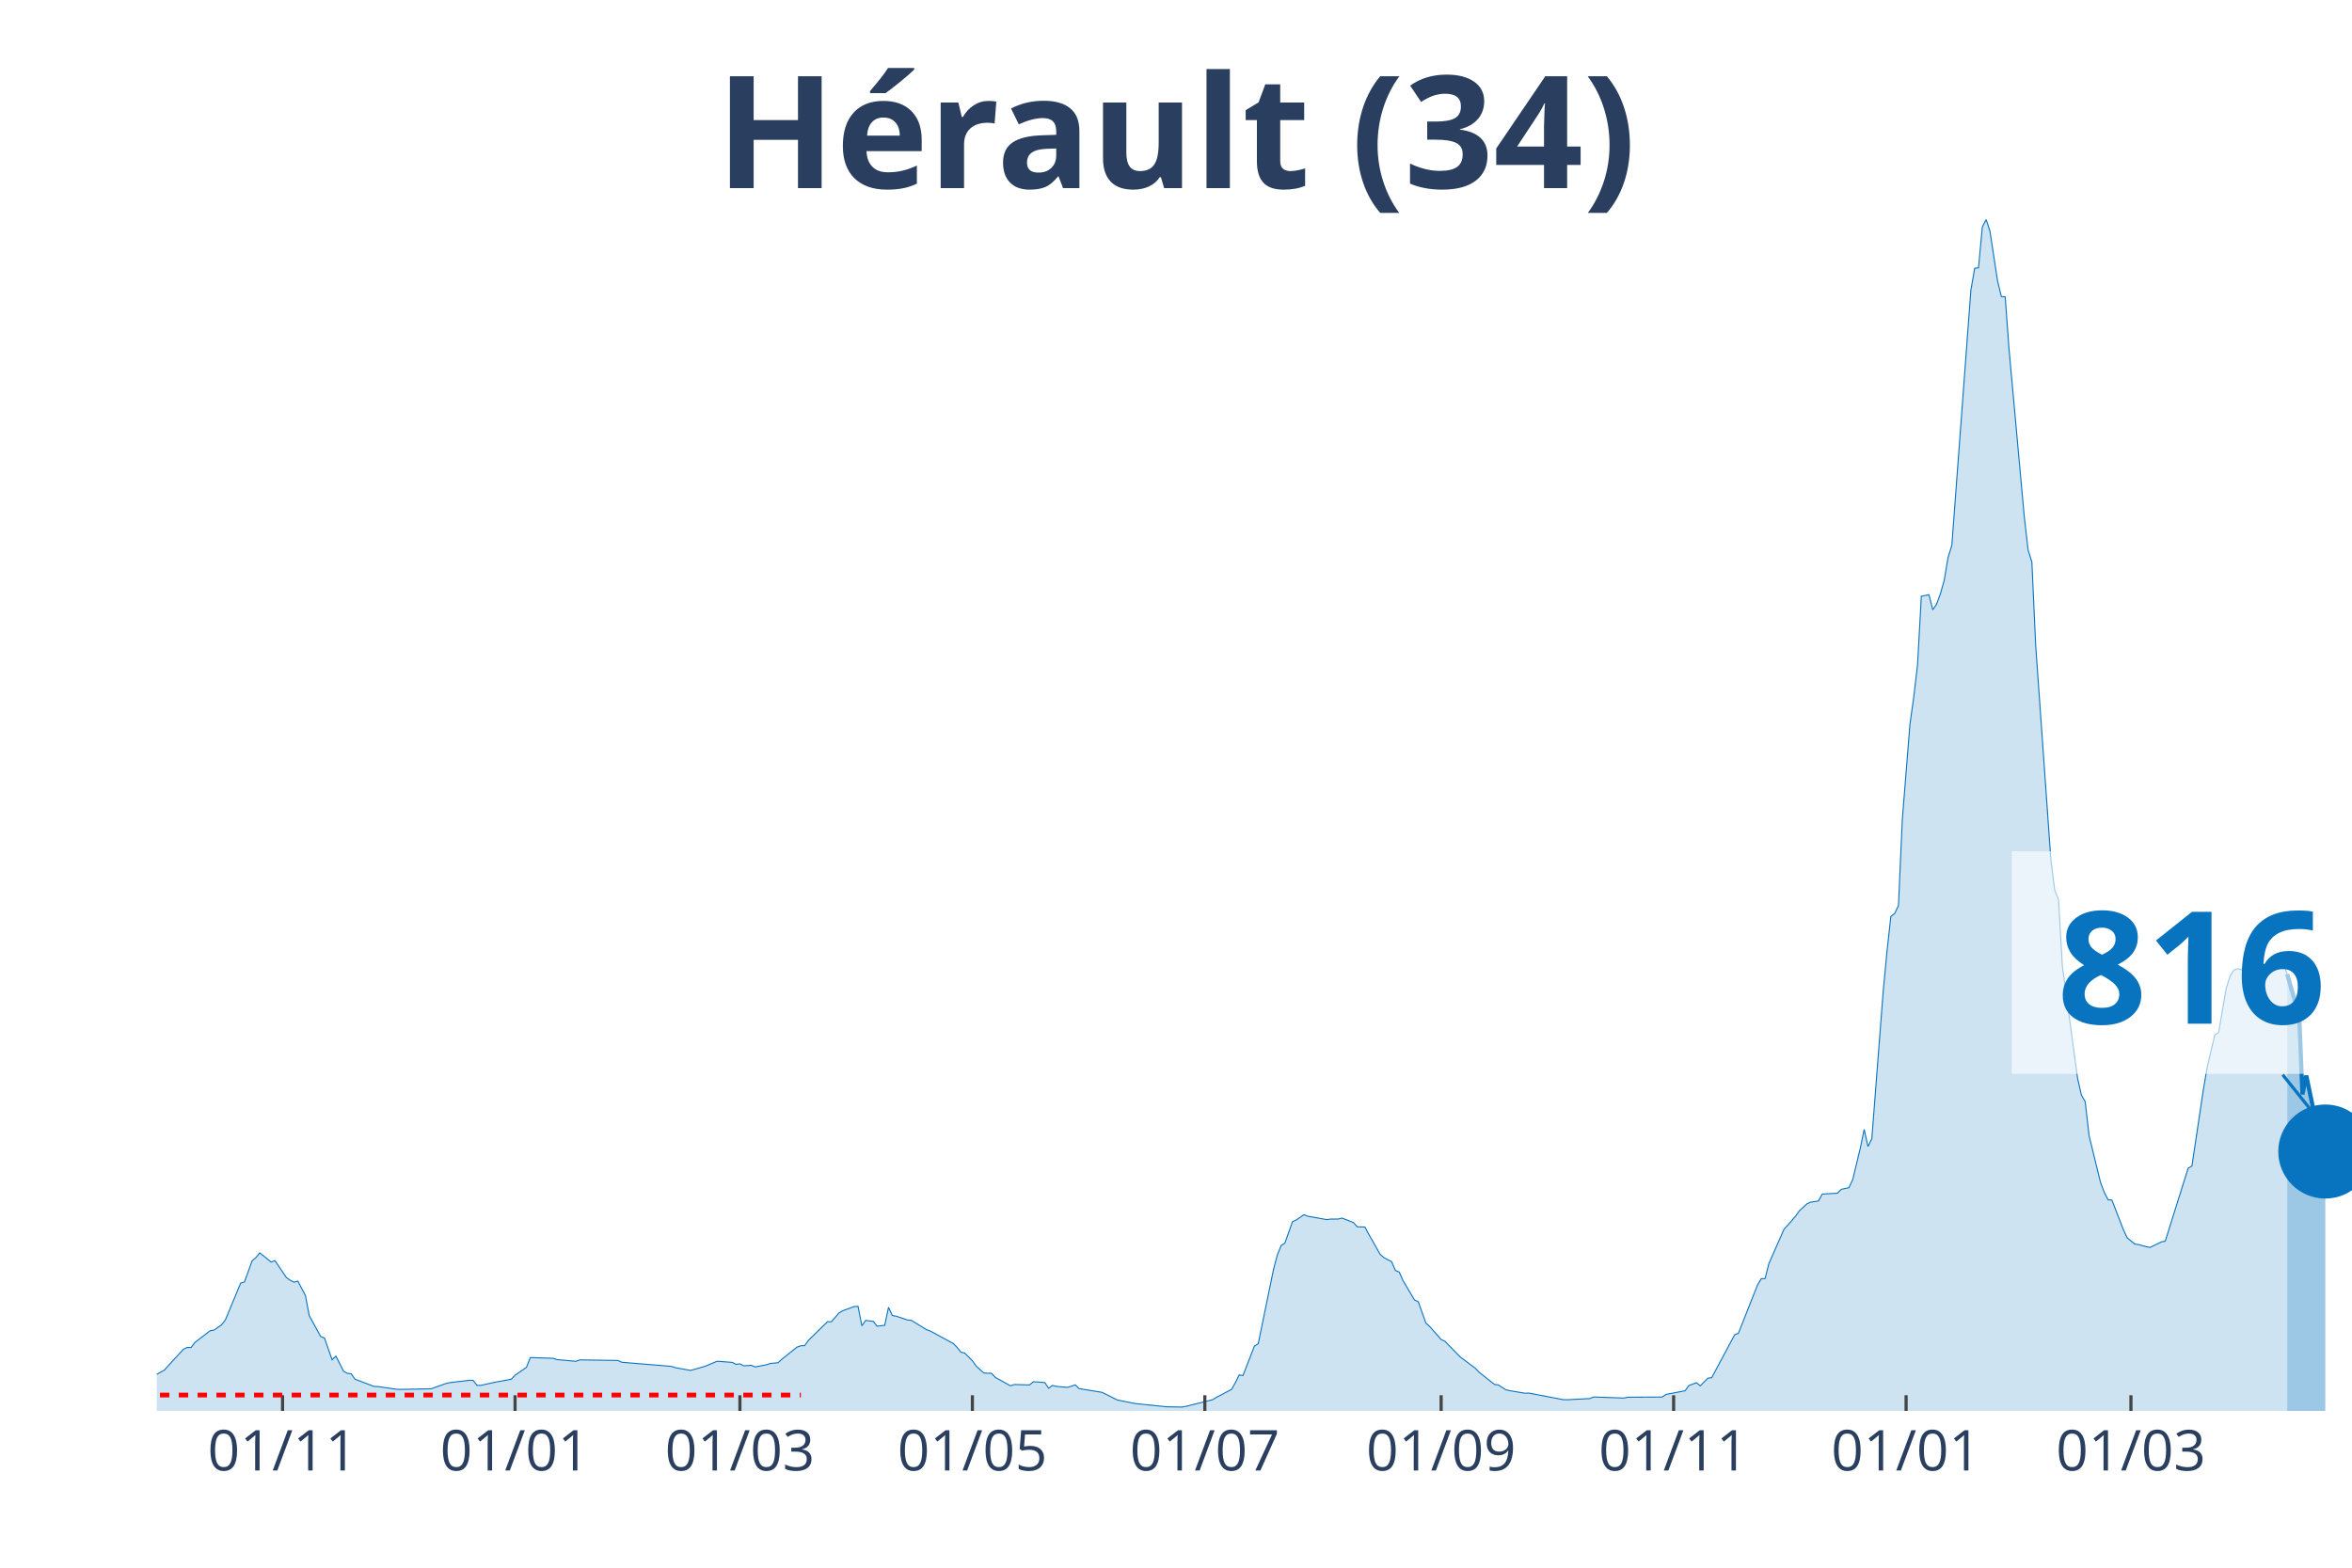
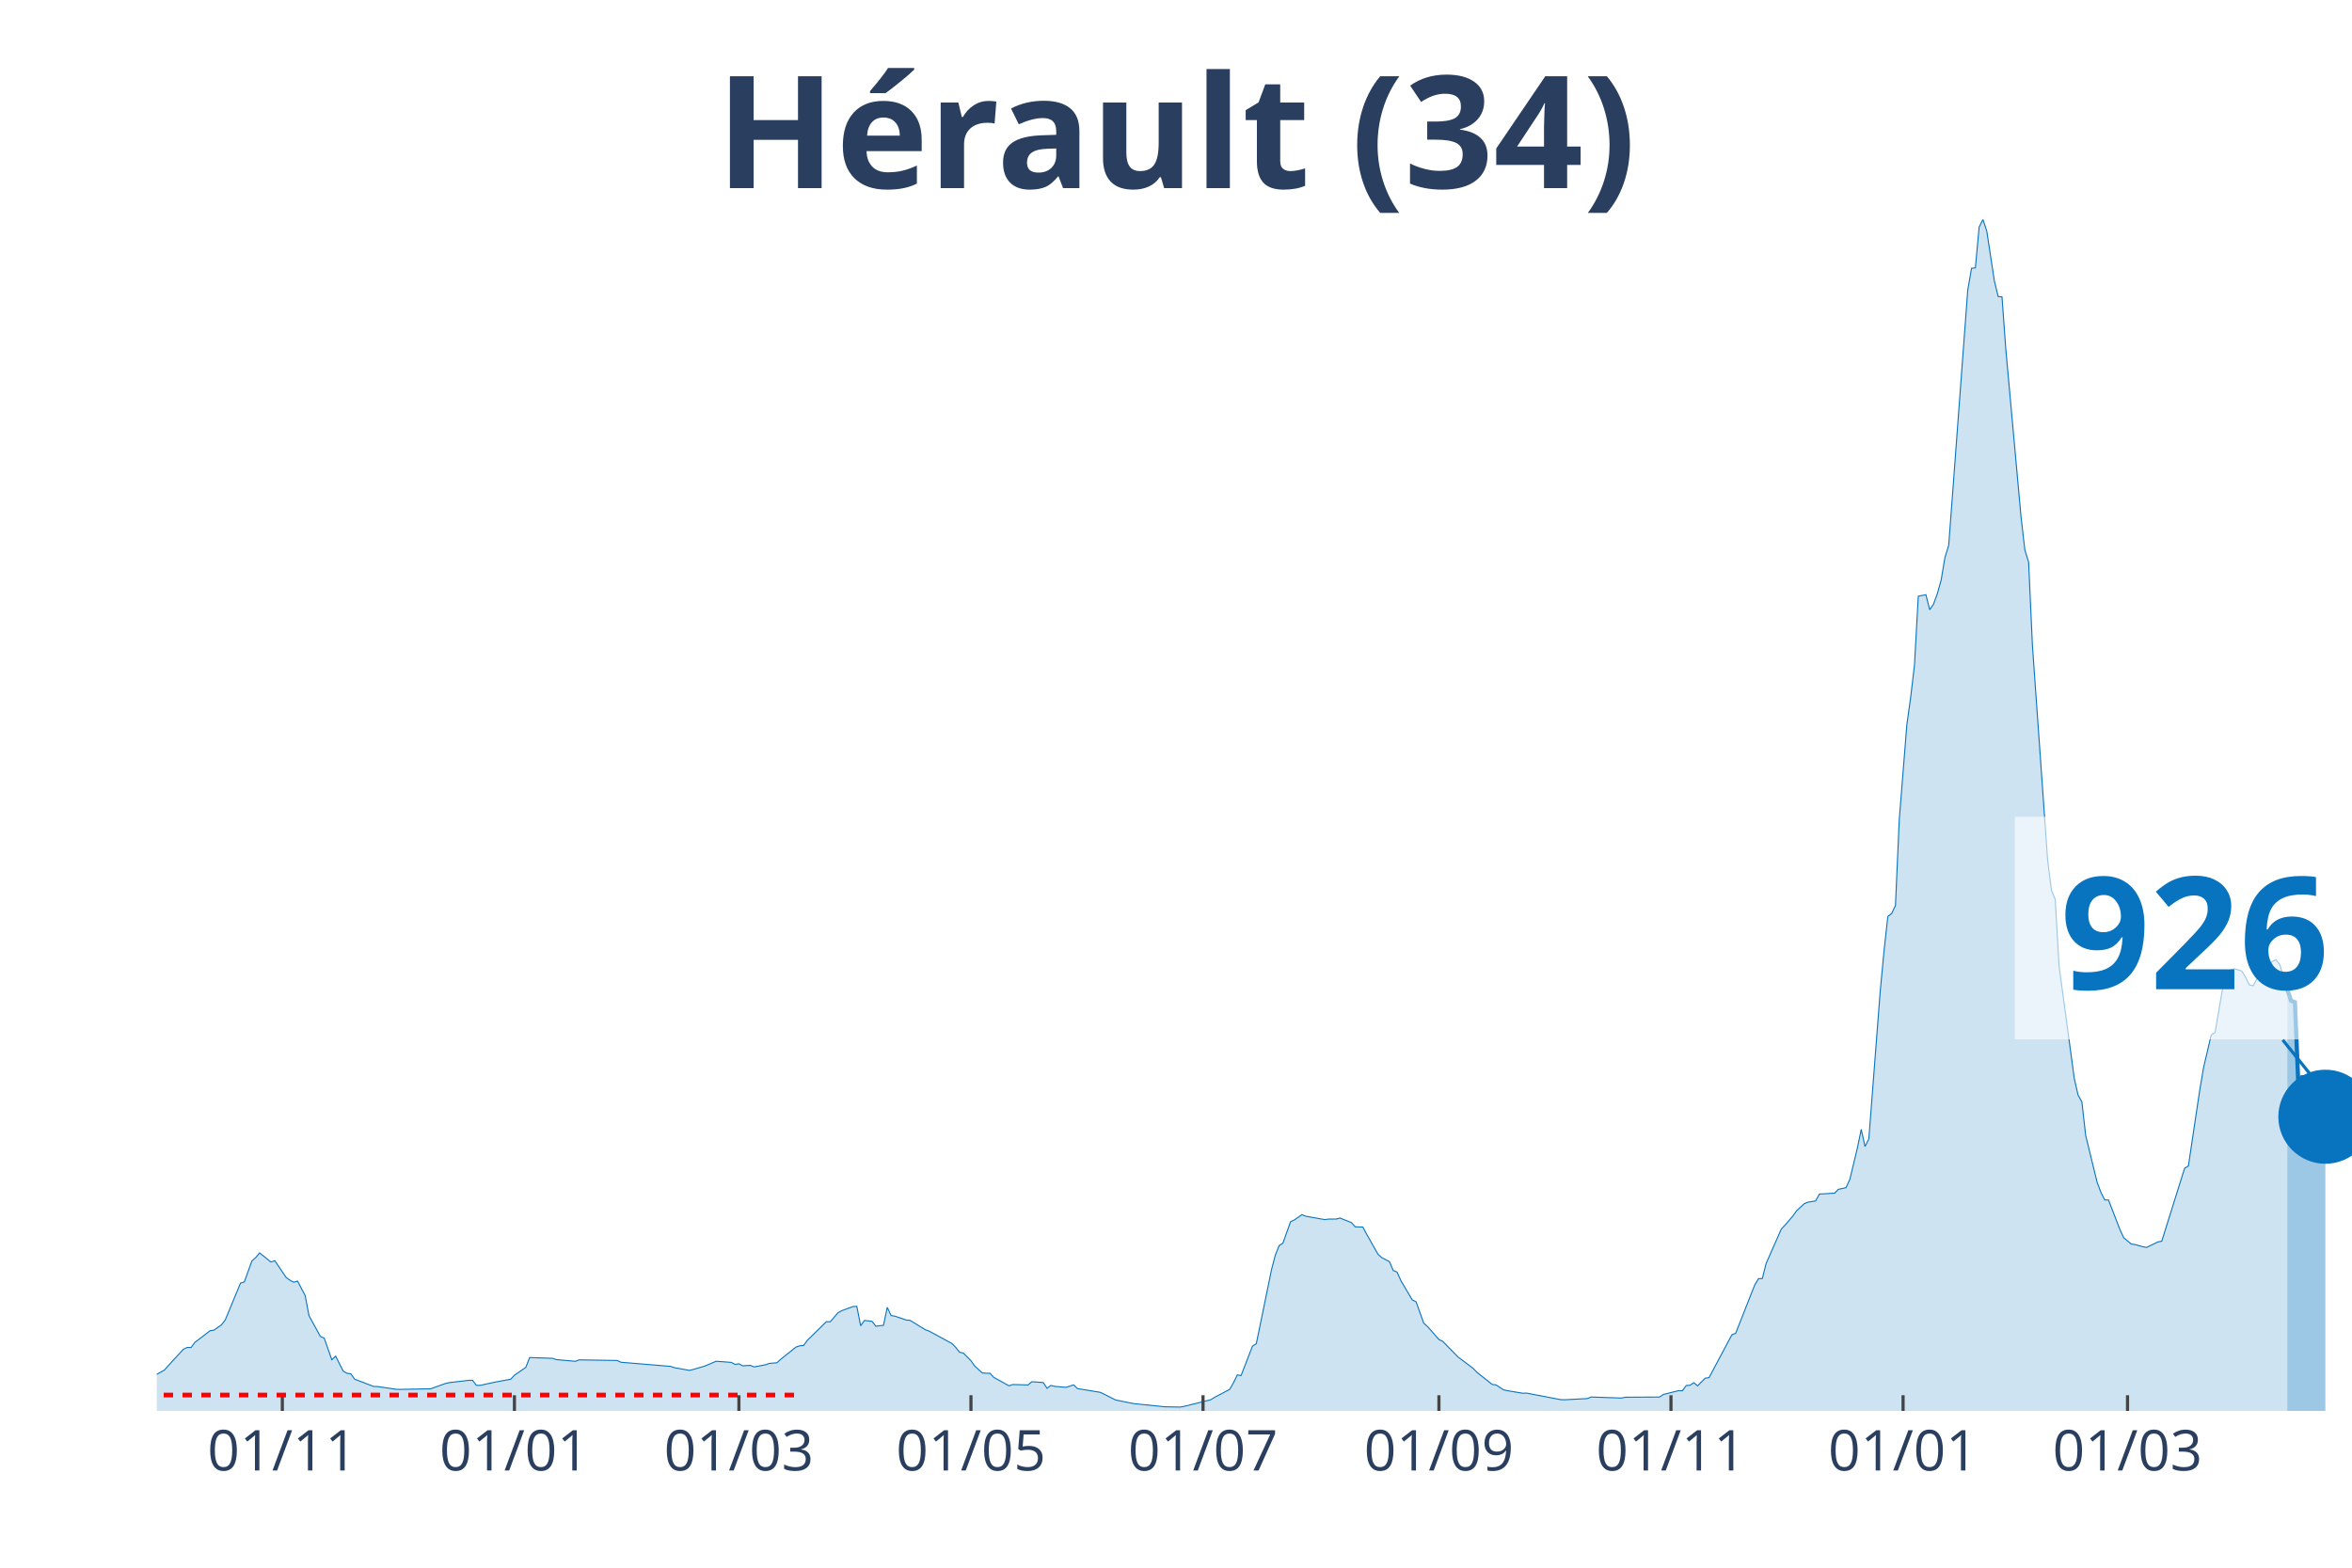
<svg xmlns="http://www.w3.org/2000/svg" class="main-svg" width="1125" height="750" style="" viewBox="0 0 750 500">
  <rect x="0" y="0" width="750" height="500" style="fill: rgb(0, 0, 0); fill-opacity: 0;" />
-   <defs id="defs-7052ca">
+   <defs id="defs-ee195a">
    <g class="clips">
-       <clipPath id="clip7052caxyplot" class="plotclip">
+       <clipPath id="clipee195axyplot" class="plotclip">
        <rect width="700" height="380" />
      </clipPath>
-       <clipPath class="axesclip" id="clip7052cax">
+       <clipPath class="axesclip" id="clipee195ax">
        <rect x="50" y="0" width="700" height="500" />
      </clipPath>
-       <clipPath class="axesclip" id="clip7052cay">
+       <clipPath class="axesclip" id="clipee195ay">
        <rect x="0" y="70" width="750" height="380" />
      </clipPath>
-       <clipPath class="axesclip" id="clip7052caxy">
+       <clipPath class="axesclip" id="clipee195axy">
        <rect x="50" y="70" width="700" height="380" />
      </clipPath>
    </g>
    <g class="gradients" />
  </defs>
  <g class="bglayer">
    <rect class="bg" x="50" y="70" width="700" height="380" style="fill: rgb(0, 0, 0); fill-opacity: 0; stroke-width: 0;" />
  </g>
  <g class="layer-below">
    <g class="imagelayer" />
    <g class="shapelayer" />
  </g>
  <g class="cartesianlayer">
    <g class="subplot xy">
      <g class="layer-subplot">
        <g class="shapelayer" />
        <g class="imagelayer" />
      </g>
      <g class="gridlayer">
        <g class="x">
-           <path class="xgrid crisp" transform="translate(90.1,0)" d="M0,70v380" style="stroke: rgb(255, 255, 255); stroke-opacity: 1; stroke-width: 1px;" />
-           <path class="xgrid crisp" transform="translate(164.24,0)" d="M0,70v380" style="stroke: rgb(255, 255, 255); stroke-opacity: 1; stroke-width: 1px;" />
-           <path class="xgrid crisp" transform="translate(235.94,0)" d="M0,70v380" style="stroke: rgb(255, 255, 255); stroke-opacity: 1; stroke-width: 1px;" />
-           <path class="xgrid crisp" transform="translate(310.07,0)" d="M0,70v380" style="stroke: rgb(255, 255, 255); stroke-opacity: 1; stroke-width: 1px;" />
-           <path class="xgrid crisp" transform="translate(384.2,0)" d="M0,70v380" style="stroke: rgb(255, 255, 255); stroke-opacity: 1; stroke-width: 1px;" />
-           <path class="xgrid crisp" transform="translate(459.55,0)" d="M0,70v380" style="stroke: rgb(255, 255, 255); stroke-opacity: 1; stroke-width: 1px;" />
-           <path class="xgrid crisp" transform="translate(533.68,0)" d="M0,70v380" style="stroke: rgb(255, 255, 255); stroke-opacity: 1; stroke-width: 1px;" />
-           <path class="xgrid crisp" transform="translate(607.81,0)" d="M0,70v380" style="stroke: rgb(255, 255, 255); stroke-opacity: 1; stroke-width: 1px;" />
-           <path class="xgrid crisp" transform="translate(679.51,0)" d="M0,70v380" style="stroke: rgb(255, 255, 255); stroke-opacity: 1; stroke-width: 1px;" />
+           <path class="xgrid crisp" transform="translate(90.03,0)" d="M0,70v380" style="stroke: rgb(255, 255, 255); stroke-opacity: 1; stroke-width: 1px;" />
+           <path class="xgrid crisp" transform="translate(164.04,0)" d="M0,70v380" style="stroke: rgb(255, 255, 255); stroke-opacity: 1; stroke-width: 1px;" />
+           <path class="xgrid crisp" transform="translate(235.62,0)" d="M0,70v380" style="stroke: rgb(255, 255, 255); stroke-opacity: 1; stroke-width: 1px;" />
+           <path class="xgrid crisp" transform="translate(309.62,0)" d="M0,70v380" style="stroke: rgb(255, 255, 255); stroke-opacity: 1; stroke-width: 1px;" />
+           <path class="xgrid crisp" transform="translate(383.62,0)" d="M0,70v380" style="stroke: rgb(255, 255, 255); stroke-opacity: 1; stroke-width: 1px;" />
+           <path class="xgrid crisp" transform="translate(458.84,0)" d="M0,70v380" style="stroke: rgb(255, 255, 255); stroke-opacity: 1; stroke-width: 1px;" />
+           <path class="xgrid crisp" transform="translate(532.84,0)" d="M0,70v380" style="stroke: rgb(255, 255, 255); stroke-opacity: 1; stroke-width: 1px;" />
+           <path class="xgrid crisp" transform="translate(606.85,0)" d="M0,70v380" style="stroke: rgb(255, 255, 255); stroke-opacity: 1; stroke-width: 1px;" />
+           <path class="xgrid crisp" transform="translate(678.42,0)" d="M0,70v380" style="stroke: rgb(255, 255, 255); stroke-opacity: 1; stroke-width: 1px;" />
        </g>
        <g class="y" />
      </g>
      <g class="zerolinelayer" />
      <path class="xlines-below" />
      <path class="ylines-below" />
      <g class="overlines-below" />
      <g class="xaxislayer-below" />
      <g class="yaxislayer-below" />
      <g class="overaxes-below" />
-       <g class="plot" transform="translate(50, 70)" clip-path="url('#clip7052caxyplot')">
+       <g class="plot" transform="translate(50, 70)" clip-path="url('#clipee195axyplot')">
        <g class="scatterlayer mlayer">
-           <g class="trace scatter traceaffefd" style="stroke-miterlimit: 2;">
+           <g class="trace scatter trace63e675" style="stroke-miterlimit: 2;">
            <g class="fills">
              <g>
-                 <path class="js-fill" d="M679.34,380L-165.28,380L-165.28,379.54L-137.33,379.85L-136.11,379.86L-71.7,378.92L-70.49,378.86L-61.98,377.06L-60.76,376.31L-53.47,373.11L-52.26,372.22L-47.4,370.88L-46.18,370.72L-34.03,370.33L-32.81,370.46L-18.23,369.87L-17.01,369.35L-12.15,369.43L-10.94,369.62L-7.29,370.08L-6.08,370.11L-3.65,370.25L-2.43,369.68L2.43,366.97L3.65,365.59L8.51,360.32L9.72,359.74L10.94,359.79L12.15,358.15L17.01,354.43L18.23,354.23L20.66,352.55L21.88,350.95L26.74,339.23L27.95,338.87L30.38,332.15L31.6,331.1L32.81,329.6L34.03,330.54L36.46,332.52L37.67,332.06L41.32,337.44L42.53,338.32L43.75,338.94L44.97,338.59L47.4,343.2L48.61,349.62L52.26,356.25L53.47,356.77L55.9,363.69L57.12,362.52L59.55,367.32L60.76,368L61.98,368.15L63.19,369.87L69.27,372.19L70.49,372.22L76.56,373.11L77.78,373.13L87.5,372.94L88.72,372.49L92.36,371.2L93.58,370.96L99.65,370.24L100.87,370.25L102.08,371.83L103.3,371.85L106.94,371.04L108.16,370.79L113.02,369.9L114.24,368.62L117.88,366.09L119.1,362.98L126.39,363.22L127.6,363.63L133.68,364.18L134.9,363.72L147.05,363.91L148.26,364.48L164.06,365.79L165.28,366.19L170.14,367.07L171.35,366.77L173.78,366.06L175,365.71L178.65,364.16L179.86,364.24L183.51,364.52L184.72,365.16L185.94,364.97L187.15,365.62L189.58,365.46L190.8,365.97L194.44,365.28L195.66,364.85L198.09,364.64L199.31,363.52L204.17,359.64L205.38,359.22L206.6,359.15L207.81,357.47L213.89,351.53L215.1,351.58L217.53,348.74L218.75,348.04L222.4,346.71L223.61,346.65L224.83,352.86L226.04,351.14L228.47,351.43L229.69,352.98L232.12,352.69L233.33,346.97L234.55,349.57L235.76,349.78L239.41,351.01L240.63,351.11L245.49,354.1L246.7,354.54L253.99,358.5L255.21,359.74L256.42,361.27L257.64,361.55L260.07,363.99L261.28,365.71L263.72,367.89L264.93,367.98L266.15,367.99L267.36,369.3L272.22,371.99L273.44,371.58L278.3,371.72L279.51,370.69L283.16,370.95L284.38,372.78L285.59,371.87L286.81,372.16L289.24,372.39L290.45,372.48L292.88,371.69L294.1,372.88L301.39,374.07L302.6,374.66L306.25,376.5L307.47,376.75L311.11,377.48L312.33,377.7L320.83,378.56L322.05,378.68L326.91,378.77L328.13,378.55L336.63,376.44L337.85,375.69L342.71,373.13L343.92,371.01L345.14,368.53L346.35,368.72L350,359.33L351.22,358.56L356.08,334.94L357.29,330.32L358.51,327.28L359.72,326.46L362.15,319.65L363.37,319.09L365.8,317.4L367.01,317.9L373.09,318.98L374.31,318.81L376.74,318.8L377.95,318.49L381.6,319.93L382.81,321.28L385.24,321.35L386.46,323.62L390.1,330.06L391.32,331.12L393.75,332.39L394.97,335.22L396.18,335.71L397.4,338.44L401.04,344.6L402.26,345.19L404.69,351.99L405.9,353.07L409.55,357.22L410.76,357.79L415.63,362.78L416.84,363.68L420.49,366.43L421.7,367.69L426.56,371.55L427.78,371.7L430.21,373.27L431.42,373.54L436.28,374.36L437.5,374.31L448.44,376.4L449.65,376.44L456.94,376.06L458.16,375.56L467.88,375.9L469.1,375.63L480.03,375.57L481.25,374.74L487.33,373.57L488.54,371.91L490.97,371L492.19,372L494.62,369.55L495.83,369.39L503.13,355.73L504.34,355.23L510.42,339.86L511.63,337.82L512.85,337.77L514.06,333L518.92,321.98L520.14,320.7L522.57,317.88L523.78,316.17L526.22,313.93L527.43,313.41L529.86,313.04L531.08,310.85L535.94,310.54L537.15,309.32L539.58,308.8L540.8,306.18L543.23,296.1L544.44,290.21L545.66,295.65L546.88,293.24L550.52,246.05L551.74,233.26L552.95,222.29L554.17,221.35L555.38,218.8L556.6,191.49L559.03,161.07L560.24,152.43L561.46,142.04L562.67,120.16L565.1,119.67L566.32,124.47L567.53,122.71L568.75,119.37L569.97,115.07L571.18,107.83L572.4,103.91L573.61,87.72L578.47,22.54L579.69,15.55L580.9,15.42L582.12,2.39L583.33,0L584.55,3.72L586.98,19.61L588.19,24.59L589.41,24.66L590.63,41.32L595.49,94.72L596.7,105.35L597.92,109.26L599.13,135.78L603.99,204.39L605.21,213.89L606.42,216.9L607.64,238.09L612.5,273.96L613.72,279.28L614.93,281.4L616.15,292.16L619.79,307.06L621.01,310.29L622.22,312.68L623.44,312.74L627.08,322.15L628.3,324.78L630.73,326.78L631.94,326.94L634.38,327.62L635.59,327.85L639.24,326.09L640.45,325.86L647.74,302.61L648.96,301.86L652.6,277.54L653.82,270.39L656.25,260.08L657.47,259.32L659.9,245.17L661.11,241.34L662.33,239.41L663.54,238.95L665.97,239.67L667.19,241.62L668.4,244.06L669.62,244.43L672.05,240.03L673.26,237.7L674.48,238.03L675.69,236.7L676.91,236.1L678.13,237.61L679.34,240.68" style="fill: rgb(8, 115, 191); fill-opacity: 0.2; stroke-width: 0;" />
+                 <path class="js-fill" d="M679.38,380L-164.99,380L-164.99,379.54L-137.09,379.85L-135.88,379.86L-71.58,378.92L-70.36,378.86L-61.87,377.06L-60.66,376.31L-53.38,373.11L-52.17,372.22L-47.31,370.88L-46.1,370.72L-33.97,370.33L-32.76,370.46L-18.2,369.87L-16.98,369.35L-10.92,369.62L-9.71,369.97L-7.28,370.08L-6.07,370.11L-3.64,370.25L-2.43,369.68L2.43,366.97L3.64,365.59L8.49,360.32L9.71,359.74L10.92,359.79L12.13,358.15L16.98,354.43L18.2,354.23L20.62,352.55L21.84,350.95L26.69,339.23L27.9,338.87L30.33,332.15L31.54,331.1L32.76,329.6L33.97,330.54L36.4,332.52L37.61,332.06L41.25,337.44L42.46,338.32L43.67,338.94L44.89,338.59L47.31,343.2L48.53,349.62L52.17,356.25L53.38,356.77L55.81,363.69L57.02,362.52L59.45,367.32L60.66,368L61.87,368.15L63.08,369.87L69.15,372.19L70.36,372.22L76.43,373.11L77.64,373.13L87.35,372.94L88.56,372.49L92.2,371.2L93.41,370.96L99.48,370.24L100.69,370.25L101.91,371.83L103.12,371.85L106.76,371.04L107.97,370.79L112.82,369.9L114.04,368.62L117.68,366.09L118.89,362.98L126.17,363.22L127.38,363.63L133.45,364.18L134.66,363.72L146.79,363.91L148.01,364.48L163.78,365.79L164.99,366.19L169.84,367.07L171.06,366.77L173.48,366.06L174.7,365.71L178.34,364.16L179.55,364.24L183.19,364.52L184.4,365.16L185.62,364.97L186.83,365.62L189.25,365.46L190.47,365.97L194.11,365.28L195.32,364.85L197.75,364.64L198.96,363.52L203.81,359.64L205.03,359.22L206.24,359.15L207.45,357.47L213.52,351.53L214.73,351.58L217.16,348.74L218.37,348.04L222.01,346.71L223.22,346.65L224.44,352.86L225.65,351.14L228.08,351.43L229.29,352.98L231.72,352.69L232.93,346.97L234.14,349.57L235.36,349.78L238.99,351.01L240.21,351.11L245.06,354.1L246.27,354.54L253.55,358.5L254.77,359.74L255.98,361.27L257.19,361.55L259.62,363.99L260.83,365.71L263.26,367.89L264.47,367.98L265.68,367.99L266.9,369.3L271.75,371.99L272.96,371.58L277.82,371.72L279.03,370.69L282.67,370.95L283.88,372.78L285.1,371.87L286.31,372.16L288.73,372.39L289.95,372.48L292.37,371.69L293.59,372.88L300.87,374.07L302.08,374.66L305.72,376.5L306.93,376.75L310.57,377.48L311.79,377.7L320.28,378.56L321.49,378.68L326.34,378.77L327.56,378.55L336.05,376.44L337.26,375.69L342.11,373.13L343.33,371.01L344.54,368.53L345.75,368.72L349.39,359.33L350.61,358.56L355.46,334.94L356.67,330.32L357.89,327.28L359.1,326.46L361.53,319.65L362.74,319.09L365.16,317.4L366.38,317.9L372.44,318.98L373.66,318.81L376.08,318.8L377.3,318.49L380.94,319.93L382.15,321.28L384.58,321.35L385.79,323.62L389.43,330.06L390.64,331.12L393.07,332.39L394.28,335.22L395.49,335.71L396.71,338.44L400.35,344.6L401.56,345.19L403.99,351.99L405.2,353.07L408.84,357.22L410.05,357.79L414.9,362.78L416.12,363.68L419.76,366.43L420.97,367.69L425.82,371.55L427.04,371.7L429.46,373.27L430.68,373.54L435.53,374.36L436.74,374.31L447.66,376.4L448.87,376.44L456.15,376.06L457.37,375.56L467.07,375.9L468.28,375.63L479.2,375.57L480.42,374.74L485.27,373.54L486.48,373.57L487.69,371.91L488.91,371.8L490.12,371L491.33,372L493.76,369.55L494.97,369.39L502.25,355.73L503.47,355.23L509.53,339.86L510.75,337.82L511.96,337.77L513.17,333L518.02,321.98L519.24,320.7L521.66,317.88L522.88,316.17L525.3,313.93L526.52,313.41L528.94,313.04L530.16,310.85L535.01,310.54L536.22,309.32L538.65,308.8L539.86,306.18L542.29,296.1L543.5,290.21L544.71,295.65L545.93,293.24L549.57,246.05L550.78,233.26L551.99,222.29L553.21,221.35L554.42,218.8L555.63,191.49L558.06,161.07L559.27,152.43L560.49,142.04L561.7,120.16L564.12,119.67L565.34,124.47L566.55,122.71L567.76,119.37L568.98,115.07L570.19,107.83L571.4,103.91L572.62,87.72L577.47,22.54L578.68,15.55L579.9,15.42L581.11,2.39L582.32,0L583.54,3.72L585.96,19.61L587.18,24.59L588.39,24.66L589.6,41.32L594.45,94.72L595.67,105.35L596.88,109.26L598.09,135.78L602.95,204.39L604.16,213.89L605.37,216.9L606.59,238.09L611.44,273.96L612.65,279.28L613.86,281.4L615.08,292.16L618.72,307.06L619.93,310.29L621.14,312.68L622.36,312.74L626,322.15L627.21,324.78L629.64,326.78L630.85,326.94L633.28,327.62L634.49,327.85L638.13,326.09L639.34,325.86L646.62,302.61L647.83,301.86L651.47,277.54L652.69,270.39L655.11,260.08L656.33,259.32L658.75,245.17L659.97,241.34L661.18,239.41L662.39,238.95L664.82,239.67L666.03,241.62L667.24,244.06L668.46,244.43L670.88,240.03L672.1,237.7L673.31,238.03L674.52,236.69L675.74,236.09L676.95,237.59L679.38,245.57" style="fill: rgb(8, 115, 191); fill-opacity: 0.2; stroke-width: 0;" />
              </g>
            </g>
            <g class="errorbars" />
            <g class="lines">
-               <path class="js-line" d="M-165.28,379.54L-137.33,379.85L-136.11,379.86L-71.7,378.92L-70.49,378.86L-61.98,377.06L-60.76,376.31L-53.47,373.11L-52.26,372.22L-47.4,370.88L-46.18,370.72L-34.03,370.33L-32.81,370.46L-18.23,369.87L-17.01,369.35L-12.15,369.43L-10.94,369.62L-7.29,370.08L-6.08,370.11L-3.65,370.25L-2.43,369.68L2.43,366.97L3.65,365.59L8.51,360.32L9.72,359.74L10.94,359.79L12.15,358.15L17.01,354.43L18.23,354.23L20.66,352.55L21.88,350.95L26.74,339.23L27.95,338.87L30.38,332.15L31.6,331.1L32.81,329.6L34.03,330.54L36.46,332.52L37.67,332.06L41.32,337.44L42.53,338.32L43.75,338.94L44.97,338.59L47.4,343.2L48.61,349.62L52.26,356.25L53.47,356.77L55.9,363.69L57.12,362.52L59.55,367.32L60.76,368L61.98,368.15L63.19,369.87L69.27,372.19L70.49,372.22L76.56,373.11L77.78,373.13L87.5,372.94L88.72,372.49L92.36,371.2L93.58,370.96L99.65,370.24L100.87,370.25L102.08,371.83L103.3,371.85L106.94,371.04L108.16,370.79L113.02,369.9L114.24,368.62L117.88,366.09L119.1,362.98L126.39,363.22L127.6,363.63L133.68,364.18L134.9,363.72L147.05,363.91L148.26,364.48L164.06,365.79L165.28,366.19L170.14,367.07L171.35,366.77L173.78,366.06L175,365.71L178.65,364.16L179.86,364.24L183.51,364.52L184.72,365.16L185.94,364.97L187.15,365.62L189.58,365.46L190.8,365.97L194.44,365.28L195.66,364.85L198.09,364.64L199.31,363.52L204.17,359.64L205.38,359.22L206.6,359.15L207.81,357.47L213.89,351.53L215.1,351.58L217.53,348.74L218.75,348.04L222.4,346.71L223.61,346.65L224.83,352.86L226.04,351.14L228.47,351.43L229.69,352.98L232.12,352.69L233.33,346.97L234.55,349.57L235.76,349.78L239.41,351.01L240.63,351.11L245.49,354.1L246.7,354.54L253.99,358.5L255.21,359.74L256.42,361.27L257.64,361.55L260.07,363.99L261.28,365.71L263.72,367.89L264.93,367.98L266.15,367.99L267.36,369.3L272.22,371.99L273.44,371.58L278.3,371.72L279.51,370.69L283.16,370.95L284.38,372.78L285.59,371.87L286.81,372.16L289.24,372.39L290.45,372.48L292.88,371.69L294.1,372.88L301.39,374.07L302.6,374.66L306.25,376.5L307.47,376.75L311.11,377.48L312.33,377.7L320.83,378.56L322.05,378.68L326.91,378.77L328.13,378.55L336.63,376.44L337.85,375.69L342.71,373.13L343.92,371.01L345.14,368.53L346.35,368.72L350,359.33L351.22,358.56L356.08,334.94L357.29,330.32L358.51,327.28L359.72,326.46L362.15,319.65L363.37,319.09L365.8,317.4L367.01,317.9L373.09,318.98L374.31,318.81L376.74,318.8L377.95,318.49L381.6,319.93L382.81,321.28L385.24,321.35L386.46,323.62L390.1,330.06L391.32,331.12L393.75,332.39L394.97,335.22L396.18,335.71L397.4,338.44L401.04,344.6L402.26,345.19L404.69,351.99L405.9,353.07L409.55,357.22L410.76,357.79L415.63,362.78L416.84,363.68L420.49,366.43L421.7,367.69L426.56,371.55L427.78,371.7L430.21,373.27L431.42,373.54L436.28,374.36L437.5,374.31L448.44,376.4L449.65,376.44L456.94,376.06L458.16,375.56L467.88,375.9L469.1,375.63L480.03,375.57L481.25,374.74L487.33,373.57L488.54,371.91L490.97,371L492.19,372L494.62,369.55L495.83,369.39L503.13,355.73L504.34,355.23L510.42,339.86L511.63,337.82L512.85,337.77L514.06,333L518.92,321.98L520.14,320.7L522.57,317.88L523.78,316.17L526.22,313.93L527.43,313.41L529.86,313.04L531.08,310.85L535.94,310.54L537.15,309.32L539.58,308.8L540.8,306.18L543.23,296.1L544.44,290.21L545.66,295.65L546.88,293.24L550.52,246.05L551.74,233.26L552.95,222.29L554.17,221.35L555.38,218.8L556.6,191.49L559.03,161.07L560.24,152.43L561.46,142.04L562.67,120.16L565.1,119.67L566.32,124.47L567.53,122.71L568.75,119.37L569.97,115.07L571.18,107.83L572.4,103.91L573.61,87.72L578.47,22.54L579.69,15.55L580.9,15.42L582.12,2.39L583.33,0L584.55,3.72L586.98,19.61L588.19,24.59L589.41,24.66L590.63,41.32L595.49,94.72L596.7,105.35L597.92,109.26L599.13,135.78L603.99,204.39L605.21,213.89L606.42,216.9L607.64,238.09L612.5,273.96L613.72,279.28L614.93,281.4L616.15,292.16L619.79,307.06L621.01,310.29L622.22,312.68L623.44,312.74L627.08,322.15L628.3,324.78L630.73,326.78L631.94,326.94L634.38,327.62L635.59,327.85L639.24,326.09L640.45,325.86L647.74,302.61L648.96,301.86L652.6,277.54L653.82,270.39L656.25,260.08L657.47,259.32L659.9,245.17L661.11,241.34L662.33,239.41L663.54,238.95L665.97,239.67L667.19,241.62L668.4,244.06L669.62,244.43L672.05,240.03L673.26,237.7L674.48,238.03L675.69,236.7L676.91,236.1L678.13,237.61L679.34,240.68" style="vector-effect: non-scaling-stroke; fill: none; stroke: rgb(8, 115, 191); stroke-opacity: 1; stroke-width: 0.5px; opacity: 1;" />
+               <path class="js-line" d="M-164.99,379.54L-137.09,379.85L-135.88,379.86L-71.58,378.92L-70.36,378.86L-61.87,377.06L-60.66,376.31L-53.38,373.11L-52.17,372.22L-47.31,370.88L-46.1,370.72L-33.97,370.33L-32.76,370.46L-18.2,369.87L-16.98,369.35L-10.92,369.62L-9.71,369.97L-7.28,370.08L-6.07,370.11L-3.64,370.25L-2.43,369.68L2.43,366.97L3.64,365.59L8.49,360.32L9.71,359.74L10.92,359.79L12.13,358.15L16.98,354.43L18.2,354.23L20.62,352.55L21.84,350.95L26.69,339.23L27.9,338.87L30.33,332.15L31.54,331.1L32.76,329.6L33.97,330.54L36.4,332.52L37.61,332.06L41.25,337.44L42.46,338.32L43.67,338.94L44.89,338.59L47.31,343.2L48.53,349.62L52.17,356.25L53.38,356.77L55.81,363.69L57.02,362.52L59.45,367.32L60.66,368L61.87,368.15L63.08,369.87L69.15,372.19L70.36,372.22L76.43,373.11L77.64,373.13L87.35,372.94L88.56,372.49L92.2,371.2L93.41,370.96L99.48,370.24L100.69,370.25L101.91,371.83L103.12,371.85L106.76,371.04L107.97,370.79L112.82,369.9L114.04,368.62L117.68,366.09L118.89,362.98L126.17,363.22L127.38,363.63L133.45,364.18L134.66,363.72L146.79,363.91L148.01,364.48L163.78,365.79L164.99,366.19L169.84,367.07L171.06,366.77L173.48,366.06L174.7,365.71L178.34,364.16L179.55,364.24L183.19,364.52L184.4,365.16L185.62,364.97L186.83,365.62L189.25,365.46L190.47,365.97L194.11,365.28L195.32,364.85L197.75,364.64L198.96,363.52L203.81,359.64L205.03,359.22L206.24,359.15L207.45,357.47L213.52,351.53L214.73,351.58L217.16,348.74L218.37,348.04L222.01,346.71L223.22,346.65L224.44,352.86L225.65,351.14L228.08,351.43L229.29,352.98L231.72,352.69L232.93,346.97L234.14,349.57L235.36,349.78L238.99,351.01L240.21,351.11L245.06,354.1L246.27,354.54L253.55,358.5L254.77,359.74L255.98,361.27L257.19,361.55L259.62,363.99L260.83,365.71L263.26,367.89L264.47,367.98L265.68,367.99L266.9,369.3L271.75,371.99L272.96,371.58L277.82,371.72L279.03,370.69L282.67,370.95L283.88,372.78L285.1,371.87L286.31,372.16L288.73,372.39L289.95,372.48L292.37,371.69L293.59,372.88L300.87,374.07L302.08,374.66L305.72,376.5L306.93,376.75L310.57,377.48L311.79,377.7L320.28,378.56L321.49,378.68L326.34,378.77L327.56,378.55L336.05,376.44L337.26,375.69L342.11,373.13L343.33,371.01L344.54,368.53L345.75,368.72L349.39,359.33L350.61,358.56L355.46,334.94L356.67,330.32L357.89,327.28L359.1,326.46L361.53,319.65L362.74,319.09L365.16,317.4L366.38,317.9L372.44,318.98L373.66,318.81L376.08,318.8L377.3,318.49L380.94,319.93L382.15,321.28L384.58,321.35L385.79,323.62L389.43,330.06L390.64,331.12L393.07,332.39L394.28,335.22L395.49,335.71L396.71,338.44L400.35,344.6L401.56,345.19L403.99,351.99L405.2,353.07L408.84,357.22L410.05,357.79L414.9,362.78L416.12,363.68L419.76,366.43L420.97,367.69L425.82,371.55L427.04,371.7L429.46,373.27L430.68,373.54L435.53,374.36L436.74,374.31L447.66,376.4L448.87,376.44L456.15,376.06L457.37,375.56L467.07,375.9L468.28,375.63L479.2,375.57L480.42,374.74L485.27,373.54L486.48,373.57L487.69,371.91L488.91,371.8L490.12,371L491.33,372L493.76,369.55L494.97,369.39L502.25,355.73L503.47,355.23L509.53,339.86L510.75,337.82L511.96,337.77L513.17,333L518.02,321.98L519.24,320.7L521.66,317.88L522.88,316.17L525.3,313.93L526.52,313.41L528.94,313.04L530.16,310.85L535.01,310.54L536.22,309.32L538.65,308.8L539.86,306.18L542.29,296.1L543.5,290.21L544.71,295.65L545.93,293.24L549.57,246.05L550.78,233.26L551.99,222.29L553.21,221.35L554.42,218.8L555.63,191.49L558.06,161.07L559.27,152.43L560.49,142.04L561.7,120.16L564.12,119.67L565.34,124.47L566.55,122.71L567.76,119.37L568.98,115.07L570.19,107.83L571.4,103.91L572.62,87.72L577.47,22.54L578.68,15.55L579.9,15.42L581.11,2.39L582.32,0L583.54,3.72L585.96,19.61L587.18,24.59L588.39,24.66L589.6,41.32L594.45,94.72L595.67,105.35L596.88,109.26L598.09,135.78L602.95,204.39L604.16,213.89L605.37,216.9L606.59,238.09L611.44,273.96L612.65,279.28L613.86,281.4L615.08,292.16L618.72,307.06L619.93,310.29L621.14,312.68L622.36,312.74L626,322.15L627.21,324.78L629.64,326.78L630.85,326.94L633.28,327.62L634.49,327.85L638.13,326.09L639.34,325.86L646.62,302.61L647.83,301.86L651.47,277.54L652.69,270.39L655.11,260.08L656.33,259.32L658.75,245.17L659.97,241.34L661.18,239.41L662.39,238.95L664.82,239.67L666.03,241.62L667.24,244.06L668.46,244.43L670.88,240.03L672.1,237.7L673.31,238.03L674.52,236.69L675.74,236.09L676.95,237.59L679.38,245.57" style="vector-effect: non-scaling-stroke; fill: none; stroke: rgb(8, 115, 191); stroke-opacity: 1; stroke-width: 0.5px; opacity: 1;" />
            </g>
            <g class="points" />
            <g class="text" />
          </g>
-           <g class="trace scatter trace41e205" style="stroke-miterlimit: 2;">
+           <g class="trace scatter trace283323" style="stroke-miterlimit: 2;">
            <g class="fills">
              <g>
-                 <path class="js-fill" d="M691.49,380L679.34,380L679.34,240.68L681.77,249.23L682.99,249.65L684.2,279.04L685.42,273.05L690.28,296.24L691.49,297.27" style="fill: rgb(8, 115, 191); fill-opacity: 0.4; stroke-width: 0;" />
+                 <path class="js-fill" d="M691.51,380L679.38,380L679.38,245.57L680.59,249.22L681.8,249.63L683.02,279.04L684.23,273.05L689.08,296.16L690.29,297.19L691.51,286.17" style="fill: rgb(8, 115, 191); fill-opacity: 0.4; stroke-width: 0;" />
              </g>
            </g>
            <g class="errorbars" />
            <g class="lines">
-               <path class="js-line" d="M679.34,240.68L681.77,249.23L682.99,249.65L684.2,279.04L685.42,273.05L690.28,296.24L691.49,297.27" style="vector-effect: non-scaling-stroke; fill: none; stroke: rgb(8, 115, 191); stroke-opacity: 1; stroke-width: 2px; opacity: 1;" />
+               <path class="js-line" d="M679.38,245.57L680.59,249.22L681.8,249.63L683.02,279.04L684.23,273.05L689.08,296.16L690.29,297.19L691.51,286.17" style="vector-effect: non-scaling-stroke; fill: none; stroke: rgb(8, 115, 191); stroke-opacity: 1; stroke-width: 2px; opacity: 1;" />
            </g>
            <g class="points" />
            <g class="text" />
          </g>
-           <g class="trace scatter trace7b5457" style="stroke-miterlimit: 2; opacity: 1;">
+           <g class="trace scatter trace5c8c6d" style="stroke-miterlimit: 2; opacity: 1;">
            <g class="fills" />
            <g class="errorbars" />
            <g class="lines" />
            <g class="points">
-               <path class="point" transform="translate(691.49,297.27)" d="M15,0A15,15 0 1,1 0,-15A15,15 0 0,1 15,0Z" style="opacity: 1; stroke-width: 0px; fill: rgb(8, 115, 191); fill-opacity: 1;" />
+               <path class="point" transform="translate(691.51,286.17)" d="M15,0A15,15 0 1,1 0,-15A15,15 0 0,1 15,0Z" style="opacity: 1; stroke-width: 0px; fill: rgb(8, 115, 191); fill-opacity: 1;" />
            </g>
            <g class="text" />
          </g>
        </g>
      </g>
      <g class="overplot" />
      <path class="xlines-above crisp" style="fill: none; stroke-width: 1px; stroke: rgb(0, 0, 0); stroke-opacity: 0;" d="" />
      <path class="ylines-above crisp" style="fill: none;" d="M0,0" />
      <g class="overlines-above" />
      <g class="xaxislayer-above">
-         <path class="xtick ticks crisp" d="M0,450v-5" transform="translate(90.1,0)" style="stroke: rgb(68, 68, 68); stroke-opacity: 1; stroke-width: 1px;" />
-         <path class="xtick ticks crisp" d="M0,450v-5" transform="translate(164.24,0)" style="stroke: rgb(68, 68, 68); stroke-opacity: 1; stroke-width: 1px;" />
-         <path class="xtick ticks crisp" d="M0,450v-5" transform="translate(235.94,0)" style="stroke: rgb(68, 68, 68); stroke-opacity: 1; stroke-width: 1px;" />
-         <path class="xtick ticks crisp" d="M0,450v-5" transform="translate(310.07,0)" style="stroke: rgb(68, 68, 68); stroke-opacity: 1; stroke-width: 1px;" />
-         <path class="xtick ticks crisp" d="M0,450v-5" transform="translate(384.2,0)" style="stroke: rgb(68, 68, 68); stroke-opacity: 1; stroke-width: 1px;" />
-         <path class="xtick ticks crisp" d="M0,450v-5" transform="translate(459.55,0)" style="stroke: rgb(68, 68, 68); stroke-opacity: 1; stroke-width: 1px;" />
-         <path class="xtick ticks crisp" d="M0,450v-5" transform="translate(533.68,0)" style="stroke: rgb(68, 68, 68); stroke-opacity: 1; stroke-width: 1px;" />
-         <path class="xtick ticks crisp" d="M0,450v-5" transform="translate(607.81,0)" style="stroke: rgb(68, 68, 68); stroke-opacity: 1; stroke-width: 1px;" />
-         <path class="xtick ticks crisp" d="M0,450v-5" transform="translate(679.51,0)" style="stroke: rgb(68, 68, 68); stroke-opacity: 1; stroke-width: 1px;" />
+         <path class="xtick ticks crisp" d="M0,450v-5" transform="translate(90.03,0)" style="stroke: rgb(68, 68, 68); stroke-opacity: 1; stroke-width: 1px;" />
+         <path class="xtick ticks crisp" d="M0,450v-5" transform="translate(164.04,0)" style="stroke: rgb(68, 68, 68); stroke-opacity: 1; stroke-width: 1px;" />
+         <path class="xtick ticks crisp" d="M0,450v-5" transform="translate(235.62,0)" style="stroke: rgb(68, 68, 68); stroke-opacity: 1; stroke-width: 1px;" />
+         <path class="xtick ticks crisp" d="M0,450v-5" transform="translate(309.62,0)" style="stroke: rgb(68, 68, 68); stroke-opacity: 1; stroke-width: 1px;" />
+         <path class="xtick ticks crisp" d="M0,450v-5" transform="translate(383.62,0)" style="stroke: rgb(68, 68, 68); stroke-opacity: 1; stroke-width: 1px;" />
+         <path class="xtick ticks crisp" d="M0,450v-5" transform="translate(458.84,0)" style="stroke: rgb(68, 68, 68); stroke-opacity: 1; stroke-width: 1px;" />
+         <path class="xtick ticks crisp" d="M0,450v-5" transform="translate(532.84,0)" style="stroke: rgb(68, 68, 68); stroke-opacity: 1; stroke-width: 1px;" />
+         <path class="xtick ticks crisp" d="M0,450v-5" transform="translate(606.85,0)" style="stroke: rgb(68, 68, 68); stroke-opacity: 1; stroke-width: 1px;" />
+         <path class="xtick ticks crisp" d="M0,450v-5" transform="translate(678.42,0)" style="stroke: rgb(68, 68, 68); stroke-opacity: 1; stroke-width: 1px;" />
        <g class="xtick">
-           <text text-anchor="middle" x="0" y="469" transform="translate(90.1,0)" style="font-family: 'Open Sans', verdana, arial, sans-serif; font-size: 18px; fill: rgb(42, 63, 95); fill-opacity: 1; white-space: pre;">01/11</text>
+           <text text-anchor="middle" x="0" y="469" transform="translate(90.03,0)" style="font-family: 'Open Sans', verdana, arial, sans-serif; font-size: 18px; fill: rgb(42, 63, 95); fill-opacity: 1; white-space: pre;">01/11</text>
        </g>
        <g class="xtick">
-           <text text-anchor="middle" x="0" y="469" transform="translate(164.24,0)" style="font-family: 'Open Sans', verdana, arial, sans-serif; font-size: 18px; fill: rgb(42, 63, 95); fill-opacity: 1; white-space: pre;">01/01</text>
+           <text text-anchor="middle" x="0" y="469" transform="translate(164.04,0)" style="font-family: 'Open Sans', verdana, arial, sans-serif; font-size: 18px; fill: rgb(42, 63, 95); fill-opacity: 1; white-space: pre;">01/01</text>
        </g>
        <g class="xtick">
-           <text text-anchor="middle" x="0" y="469" transform="translate(235.94,0)" style="font-family: 'Open Sans', verdana, arial, sans-serif; font-size: 18px; fill: rgb(42, 63, 95); fill-opacity: 1; white-space: pre;">01/03</text>
+           <text text-anchor="middle" x="0" y="469" transform="translate(235.62,0)" style="font-family: 'Open Sans', verdana, arial, sans-serif; font-size: 18px; fill: rgb(42, 63, 95); fill-opacity: 1; white-space: pre;">01/03</text>
        </g>
        <g class="xtick">
-           <text text-anchor="middle" x="0" y="469" transform="translate(310.07,0)" style="font-family: 'Open Sans', verdana, arial, sans-serif; font-size: 18px; fill: rgb(42, 63, 95); fill-opacity: 1; white-space: pre;">01/05</text>
+           <text text-anchor="middle" x="0" y="469" transform="translate(309.62,0)" style="font-family: 'Open Sans', verdana, arial, sans-serif; font-size: 18px; fill: rgb(42, 63, 95); fill-opacity: 1; white-space: pre;">01/05</text>
        </g>
        <g class="xtick">
-           <text text-anchor="middle" x="0" y="469" transform="translate(384.2,0)" style="font-family: 'Open Sans', verdana, arial, sans-serif; font-size: 18px; fill: rgb(42, 63, 95); fill-opacity: 1; white-space: pre;">01/07</text>
+           <text text-anchor="middle" x="0" y="469" transform="translate(383.62,0)" style="font-family: 'Open Sans', verdana, arial, sans-serif; font-size: 18px; fill: rgb(42, 63, 95); fill-opacity: 1; white-space: pre;">01/07</text>
        </g>
        <g class="xtick">
-           <text text-anchor="middle" x="0" y="469" transform="translate(459.55,0)" style="font-family: 'Open Sans', verdana, arial, sans-serif; font-size: 18px; fill: rgb(42, 63, 95); fill-opacity: 1; white-space: pre;">01/09</text>
+           <text text-anchor="middle" x="0" y="469" transform="translate(458.84,0)" style="font-family: 'Open Sans', verdana, arial, sans-serif; font-size: 18px; fill: rgb(42, 63, 95); fill-opacity: 1; white-space: pre;">01/09</text>
        </g>
        <g class="xtick">
-           <text text-anchor="middle" x="0" y="469" transform="translate(533.68,0)" style="font-family: 'Open Sans', verdana, arial, sans-serif; font-size: 18px; fill: rgb(42, 63, 95); fill-opacity: 1; white-space: pre;">01/11</text>
+           <text text-anchor="middle" x="0" y="469" transform="translate(532.84,0)" style="font-family: 'Open Sans', verdana, arial, sans-serif; font-size: 18px; fill: rgb(42, 63, 95); fill-opacity: 1; white-space: pre;">01/11</text>
        </g>
        <g class="xtick">
-           <text text-anchor="middle" x="0" y="469" transform="translate(607.81,0)" style="font-family: 'Open Sans', verdana, arial, sans-serif; font-size: 18px; fill: rgb(42, 63, 95); fill-opacity: 1; white-space: pre;">01/01</text>
+           <text text-anchor="middle" x="0" y="469" transform="translate(606.85,0)" style="font-family: 'Open Sans', verdana, arial, sans-serif; font-size: 18px; fill: rgb(42, 63, 95); fill-opacity: 1; white-space: pre;">01/01</text>
        </g>
        <g class="xtick">
-           <text text-anchor="middle" x="0" y="469" transform="translate(679.51,0)" style="font-family: 'Open Sans', verdana, arial, sans-serif; font-size: 18px; fill: rgb(42, 63, 95); fill-opacity: 1; white-space: pre;">01/03</text>
+           <text text-anchor="middle" x="0" y="469" transform="translate(678.42,0)" style="font-family: 'Open Sans', verdana, arial, sans-serif; font-size: 18px; fill: rgb(42, 63, 95); fill-opacity: 1; white-space: pre;">01/03</text>
        </g>
      </g>
      <g class="yaxislayer-above" />
      <g class="overaxes-above" />
    </g>
  </g>
  <g class="polarlayer" />
  <g class="ternarylayer" />
  <g class="geolayer" />
  <g class="funnelarealayer" />
  <g class="pielayer" />
  <g class="treemaplayer" />
  <g class="sunburstlayer" />
  <g class="glimages" />
-   <defs id="topdefs-7052ca">
+   <defs id="topdefs-ee195a">
    <g class="clips" />
  </defs>
  <g class="layer-above">
    <g class="imagelayer" />
    <g class="shapelayer">
-       <path data-index="0" fill-rule="evenodd" d="M-632.99,444.94L255.38,444.94" clip-path="url('#clip7052caxy')" style="opacity: 1; stroke: rgb(255, 0, 0); stroke-opacity: 1; fill: rgb(0, 0, 0); fill-opacity: 0; stroke-dasharray: 3px, 3px; stroke-width: 1.5px;" />
+       <path data-index="0" fill-rule="evenodd" d="M-631.8,444.94L255.03,444.94" clip-path="url('#clipee195axy')" style="opacity: 1; stroke: rgb(255, 0, 0); stroke-opacity: 1; fill: rgb(0, 0, 0); fill-opacity: 0; stroke-dasharray: 3px, 3px; stroke-width: 1.5px;" />
    </g>
  </g>
  <g class="infolayer">
    <g class="g-gtitle">
      <text class="gtitle" x="375" y="25" text-anchor="middle" dy="0.7em" style="font-family: 'Open Sans', verdana, arial, sans-serif; font-size: 50px; fill: rgb(42, 63, 95); opacity: 1; font-weight: normal; white-space: pre;">
        <tspan style="font-weight:bold">Hérault (34)</tspan>
      </text>
    </g>
    <g class="g-xtitle" />
    <g class="annotation" data-index="0" style="opacity: 1;">
-       <g class="annotation-text-g" transform="rotate(0,699.49,307.27)">
-         <g class="cursor-pointer" transform="translate(641, 271)">
+       <g class="annotation-text-g" transform="rotate(0,699.51,296.17)">
+         <g class="cursor-pointer" transform="translate(642, 260)">
          <rect class="bg" x="0.5" y="0.5" width="115" height="71" style="stroke-width: 1px; stroke: rgb(0, 0, 0); stroke-opacity: 0; fill: rgb(255, 255, 255); fill-opacity: 0.6;" />
          <text class="annotation-text" text-anchor="middle" x="57.812" y="55.5" style="font-family: 'Open Sans', verdana, arial, sans-serif; font-size: 50px; fill: rgb(8, 115, 191); fill-opacity: 1; white-space: pre;">
-             <tspan style="font-weight:bold">816 </tspan>
+             <tspan style="font-weight:bold">926 </tspan>
          </text>
        </g>
      </g>
      <g class="annotation-arrow-g" style="opacity: 1;">
-         <path d="M727.89,342.77L739.49,357.27" style="stroke-width: 1px; stroke: rgb(8, 115, 191); stroke-opacity: 1; stroke-dasharray: 0px, 0px, 18.569px, 18.569px;" />
+         <path d="M727.91,331.67L739.51,346.17" style="stroke-width: 1px; stroke: rgb(8, 115, 191); stroke-opacity: 1; stroke-dasharray: 0px, 0px, 18.569px, 18.569px;" />
      </g>
    </g>
  </g>
</svg>
